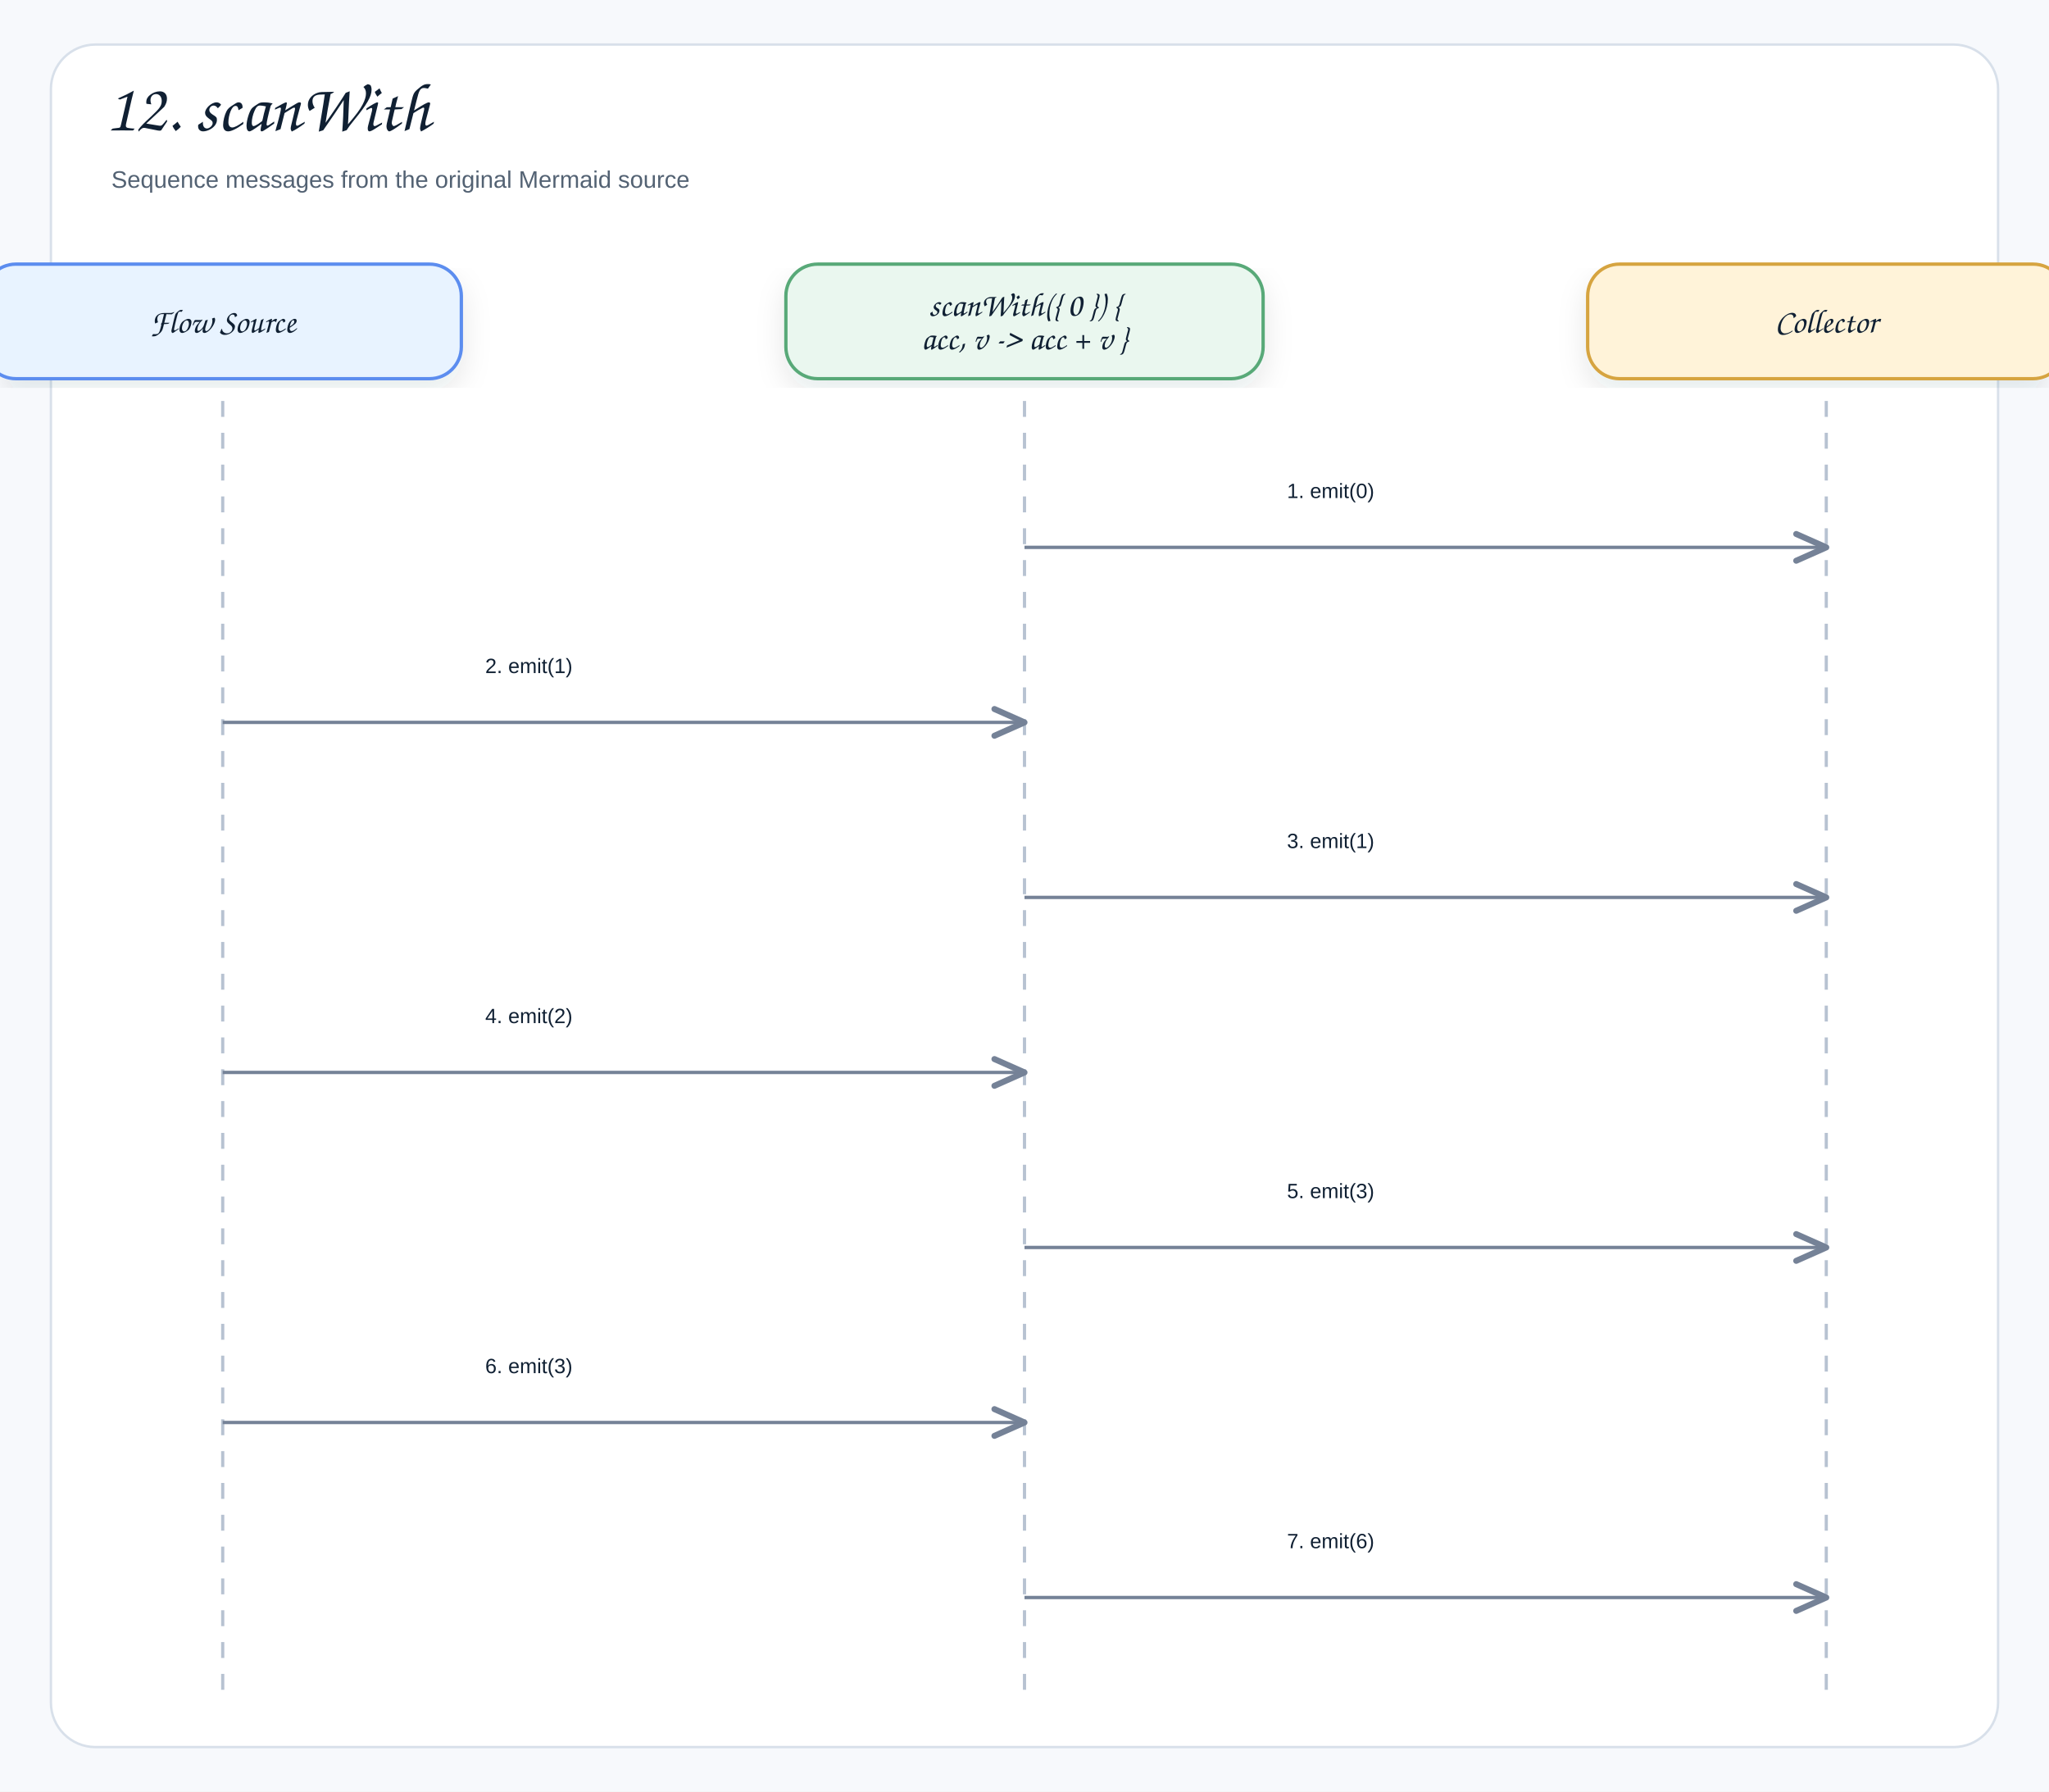
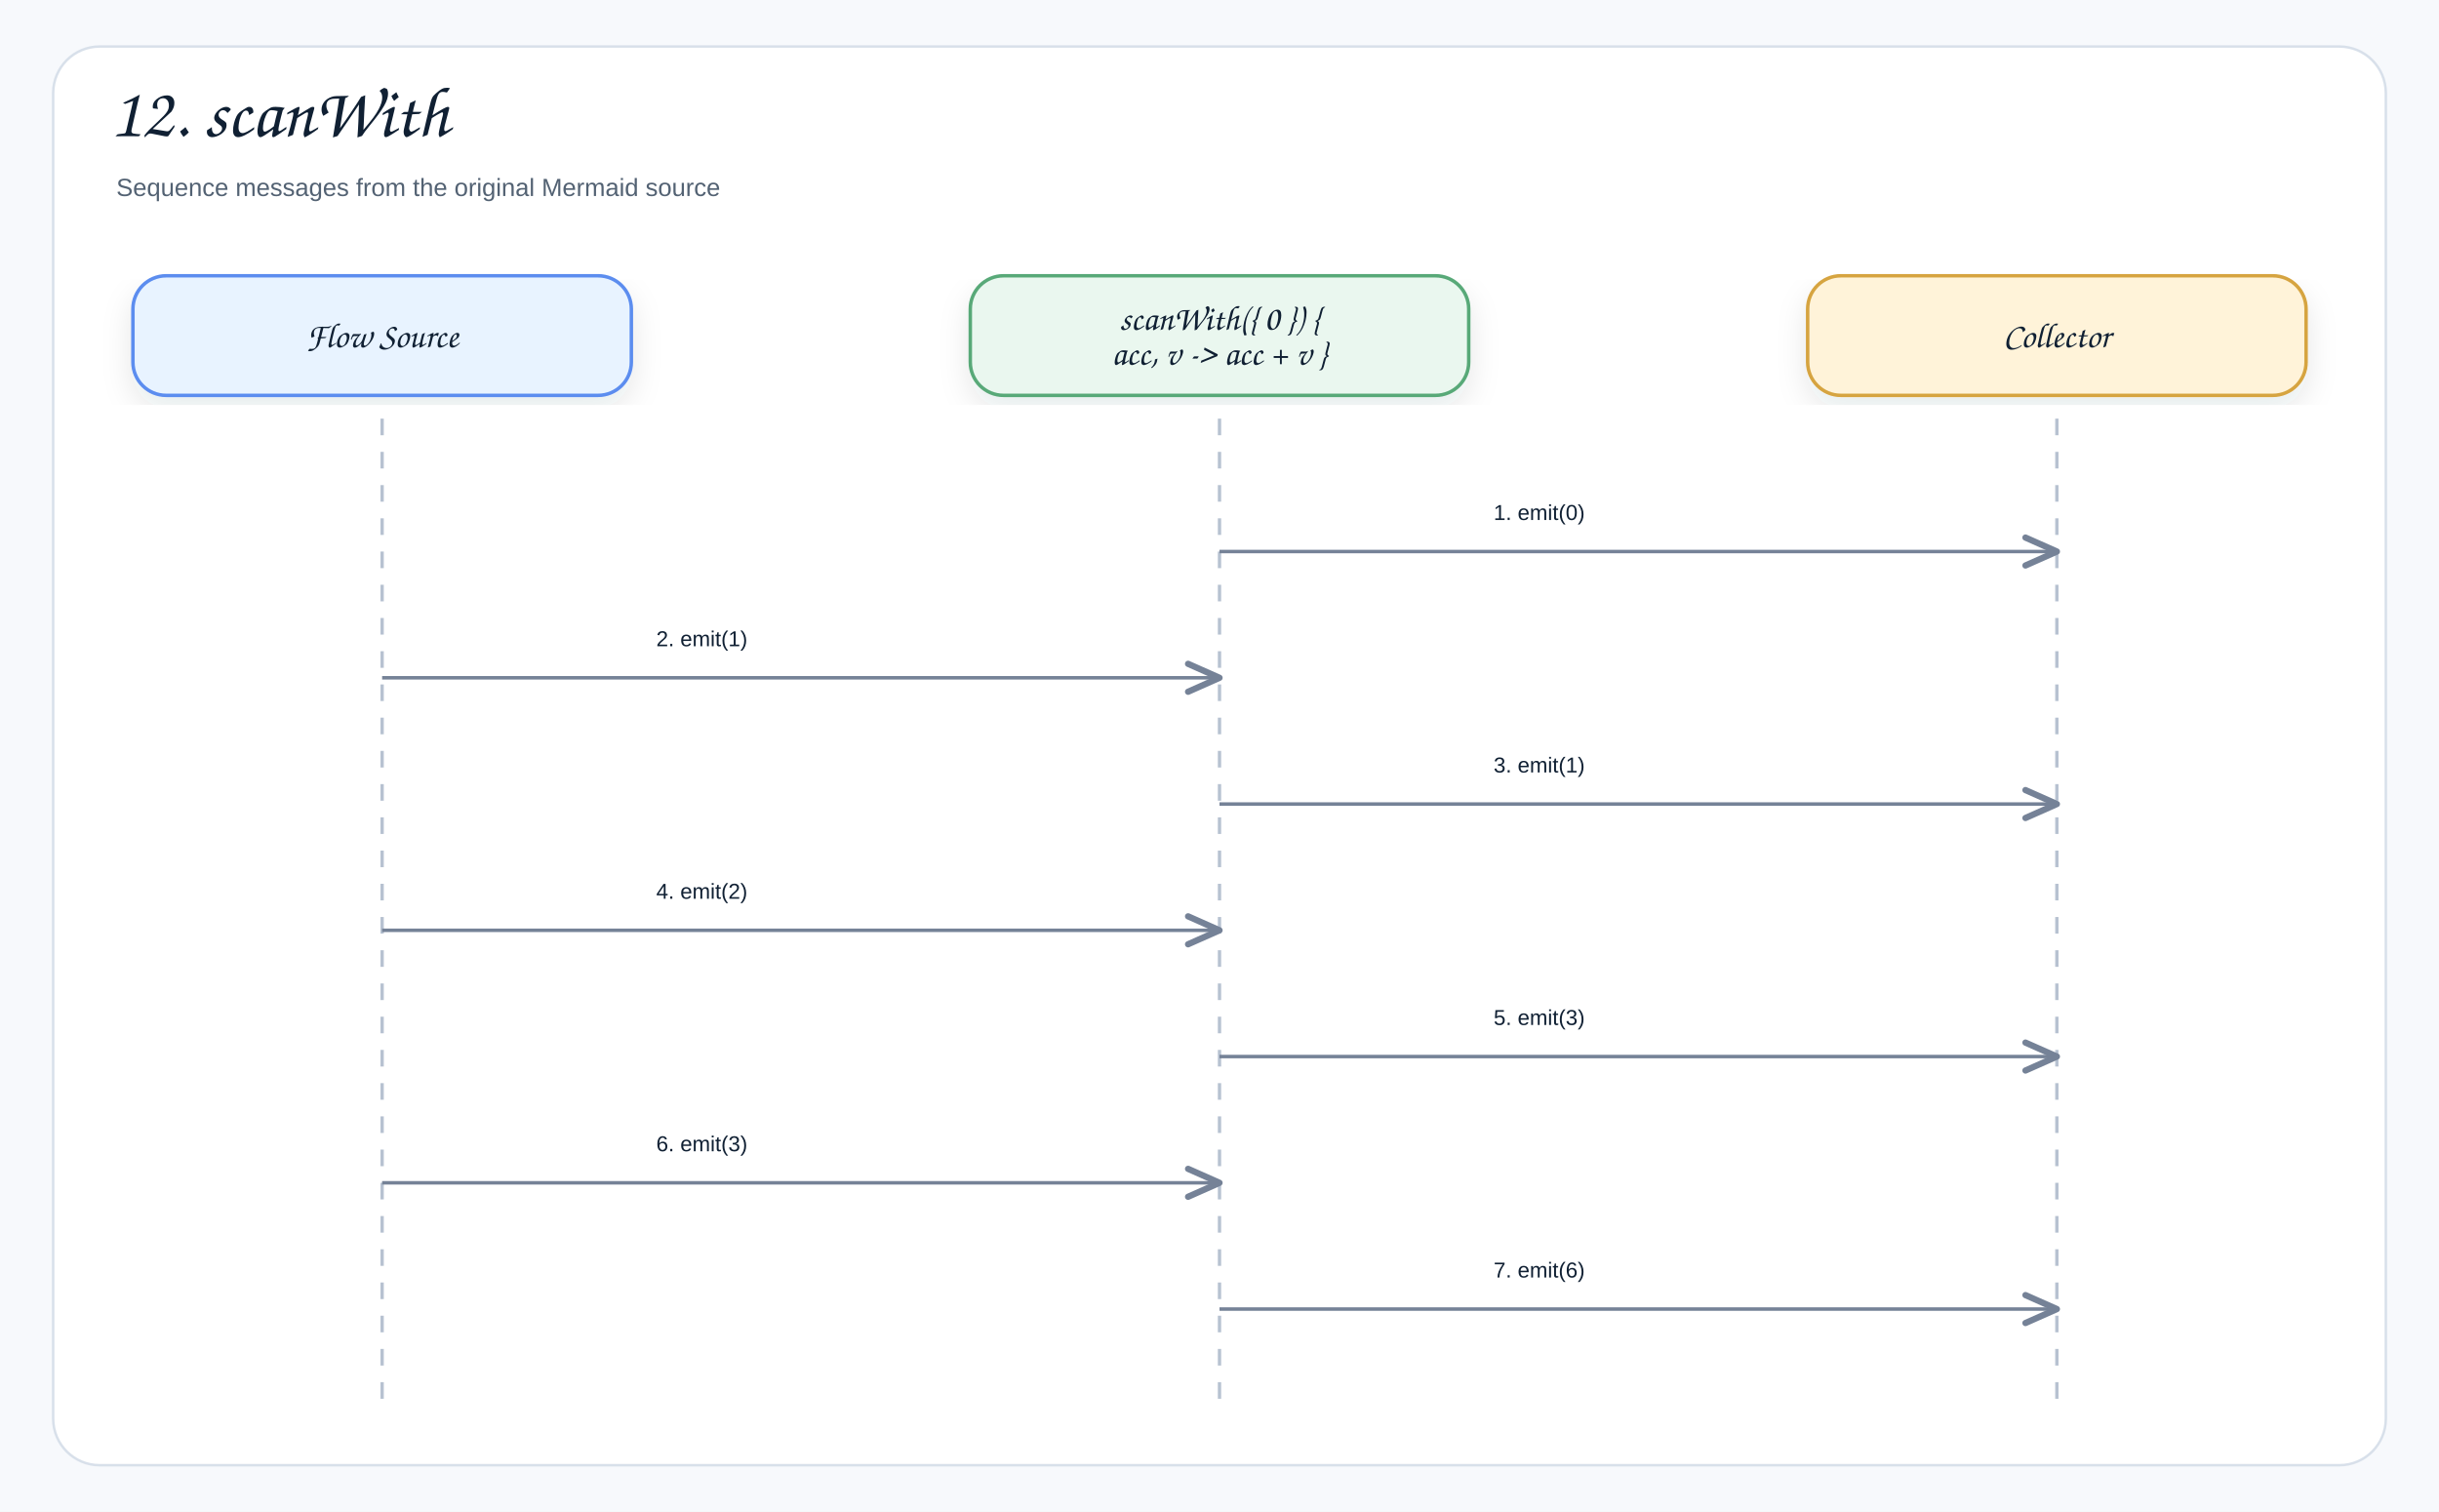
- <svg xmlns="http://www.w3.org/2000/svg" width="1288" height="1126" viewBox="0 0 1288 1126" role="img" aria-label="12. scanWith(initial) { } — Lazy Initial Value Accumulation">
+ <svg xmlns="http://www.w3.org/2000/svg" width="1468" height="910" viewBox="0 0 1468 910" role="img" aria-label="12. scanWith(initial) { } — Lazy Initial Value Accumulation">
  <defs>
    <filter id="shadow" x="-8%" y="-8%" width="116%" height="116%">
      <feDropShadow dx="0" dy="8" stdDeviation="9" flood-color="#1f2937" flood-opacity="0.10" />
    </filter>
    <marker id="openArrow" markerWidth="12" markerHeight="10" refX="10" refY="5" orient="auto" markerUnits="strokeWidth">
      <path d="M 1 1 L 10 5 L 1 9" fill="none" stroke="#758297" stroke-width="1.8" stroke-linecap="round" stroke-linejoin="round" />
    </marker>
    <marker id="inherit" markerWidth="14" markerHeight="12" refX="12" refY="6" orient="auto" markerUnits="strokeWidth">
      <path d="M 0 1 L 12 6 L 0 11 Z" fill="#ffffff" stroke="#758297" stroke-width="1.8" />
    </marker>
    <style>
    .canvas{fill:#f7f9fc}.frame{fill:#fff;stroke:#d8e0ea;stroke-width:1.5}
    .title{font-family:"Architects Daughter","Comic Sans MS","Comic Sans",cursive;font-size:43px;font-weight:400;fill:#102033}
    .subtitle{font-family:"Comic Sans MS","Comic Sans","Comic Neue",Arial,sans-serif;font-size:15px;font-weight:400;fill:#536273}
    .label{font-family:"Architects Daughter","Comic Sans MS","Comic Sans",cursive;font-size:25px;font-weight:400;fill:#102033}
    .smallLabel{font-family:"Architects Daughter","Comic Sans MS","Comic Sans",cursive;font-size:21px;font-weight:400;fill:#102033}
    .mono{font-family:"Comic Sans MS","Comic Sans","Comic Neue",Arial,sans-serif;font-size:12px;font-weight:400;fill:#102033}
    .small{font-family:"Comic Sans MS","Comic Sans","Comic Neue",Arial,sans-serif;font-size:12px;font-weight:400;fill:#536273}
    .strong{font-family:"Comic Sans MS","Comic Sans","Comic Neue",Arial,sans-serif;font-size:13px;font-weight:400;fill:#102033}
    .card{stroke-width:2.1;filter:url(#shadow)}.compartment{stroke-width:1.5;fill:none}
    .line{stroke:#758297;stroke-width:2.1;fill:none;marker-end:url(#openArrow)}
    .plainLine{stroke:#758297;stroke-width:2.1;fill:none}
    .dashed{stroke:#758297;stroke-width:2.1;stroke-dasharray:7 6;fill:none;marker-end:url(#openArrow)}
    .inheritLine{stroke:#758297;stroke-width:2.2;fill:none;marker-end:url(#inherit)}
    .implLine{stroke:#758297;stroke-width:2.2;stroke-dasharray:8 7;fill:none;marker-end:url(#inherit)}
  </style>
  </defs>
-   <rect class="canvas" width="1288" height="1126" />
-   <rect class="frame" x="32" y="28" width="1224" height="1070" rx="28" />
+   <rect class="canvas" width="1468" height="910" />
+   <rect class="frame" x="32" y="28" width="1404" height="854" rx="28" />
  <text class="title" x="66" y="82">12. scanWith</text>
  <text class="subtitle" x="70" y="118">Sequence messages from the original Mermaid source</text>
-   <rect class="card" x="-10" y="166" width="300" height="72" rx="20" fill="#E8F3FF" stroke="#5B8DEF" />
-   <text class="smallLabel" x="140" y="209" text-anchor="middle">Flow Source</text>
-   <line class="lifeline" x1="140" y1="252" x2="140" y2="1066" stroke="#b7c2d1" stroke-width="2" stroke-dasharray="10 10" />
-   <rect class="card" x="494" y="166" width="300" height="72" rx="20" fill="#EAF7EF" stroke="#58A978" />
-   <text class="smallLabel" x="644" y="198.5" text-anchor="middle">scanWith({ 0 }) {</text>
-   <text class="smallLabel" x="644" y="219.5" text-anchor="middle">acc, v -&gt; acc + v }</text>
-   <line class="lifeline" x1="644" y1="252" x2="644" y2="1066" stroke="#b7c2d1" stroke-width="2" stroke-dasharray="10 10" />
-   <rect class="card" x="998" y="166" width="300" height="72" rx="20" fill="#FFF3D9" stroke="#D6A441" />
-   <text class="smallLabel" x="1148" y="209" text-anchor="middle">Collector</text>
-   <line class="lifeline" x1="1148" y1="252" x2="1148" y2="1066" stroke="#b7c2d1" stroke-width="2" stroke-dasharray="10 10" />
-   <rect x="791" y="286" width="210" height="40" rx="12" fill="#ffffff" opacity="0.97" />
-   <text class="strong" x="809" y="313" text-anchor="start">1. emit(0)</text>
-   <path class="line" d="M644 344 L1148 344" />
-   <rect x="287" y="396" width="210" height="40" rx="12" fill="#ffffff" opacity="0.97" />
-   <text class="strong" x="305" y="423" text-anchor="start">2. emit(1)</text>
-   <path class="line" d="M140 454 L644 454" />
-   <rect x="791" y="506" width="210" height="40" rx="12" fill="#ffffff" opacity="0.97" />
-   <text class="strong" x="809" y="533" text-anchor="start">3. emit(1)</text>
-   <path class="line" d="M644 564 L1148 564" />
-   <rect x="287" y="616" width="210" height="40" rx="12" fill="#ffffff" opacity="0.97" />
-   <text class="strong" x="305" y="643" text-anchor="start">4. emit(2)</text>
-   <path class="line" d="M140 674 L644 674" />
-   <rect x="791" y="726" width="210" height="40" rx="12" fill="#ffffff" opacity="0.97" />
-   <text class="strong" x="809" y="753" text-anchor="start">5. emit(3)</text>
-   <path class="line" d="M644 784 L1148 784" />
-   <rect x="287" y="836" width="210" height="40" rx="12" fill="#ffffff" opacity="0.97" />
-   <text class="strong" x="305" y="863" text-anchor="start">6. emit(3)</text>
-   <path class="line" d="M140 894 L644 894" />
-   <rect x="791" y="946" width="210" height="40" rx="12" fill="#ffffff" opacity="0.97" />
-   <text class="strong" x="809" y="973" text-anchor="start">7. emit(6)</text>
-   <path class="line" d="M644 1004 L1148 1004" />
+   <rect class="card" x="80" y="166" width="300" height="72" rx="20" fill="#E8F3FF" stroke="#5B8DEF" />
+   <text class="smallLabel" x="230" y="209" text-anchor="middle">Flow Source</text>
+   <line class="lifeline" x1="230" y1="252" x2="230" y2="850" stroke="#b7c2d1" stroke-width="2" stroke-dasharray="10 10" />
+   <rect class="card" x="584" y="166" width="300" height="72" rx="20" fill="#EAF7EF" stroke="#58A978" />
+   <text class="smallLabel" x="734" y="198.5" text-anchor="middle">scanWith({ 0 }) {</text>
+   <text class="smallLabel" x="734" y="219.5" text-anchor="middle">acc, v -&gt; acc + v }</text>
+   <line class="lifeline" x1="734" y1="252" x2="734" y2="850" stroke="#b7c2d1" stroke-width="2" stroke-dasharray="10 10" />
+   <rect class="card" x="1088" y="166" width="300" height="72" rx="20" fill="#FFF3D9" stroke="#D6A441" />
+   <text class="smallLabel" x="1238" y="209" text-anchor="middle">Collector</text>
+   <line class="lifeline" x1="1238" y1="252" x2="1238" y2="850" stroke="#b7c2d1" stroke-width="2" stroke-dasharray="10 10" />
+   <rect x="881" y="286" width="210" height="40" rx="12" fill="#ffffff" opacity="0.97" />
+   <text class="strong" x="899" y="313" text-anchor="start">1. emit(0)</text>
+   <path class="line" d="M734 332 L1238 332" />
+   <rect x="377" y="362" width="210" height="40" rx="12" fill="#ffffff" opacity="0.97" />
+   <text class="strong" x="395" y="389" text-anchor="start">2. emit(1)</text>
+   <path class="line" d="M230 408 L734 408" />
+   <rect x="881" y="438" width="210" height="40" rx="12" fill="#ffffff" opacity="0.97" />
+   <text class="strong" x="899" y="465" text-anchor="start">3. emit(1)</text>
+   <path class="line" d="M734 484 L1238 484" />
+   <rect x="377" y="514" width="210" height="40" rx="12" fill="#ffffff" opacity="0.97" />
+   <text class="strong" x="395" y="541" text-anchor="start">4. emit(2)</text>
+   <path class="line" d="M230 560 L734 560" />
+   <rect x="881" y="590" width="210" height="40" rx="12" fill="#ffffff" opacity="0.97" />
+   <text class="strong" x="899" y="617" text-anchor="start">5. emit(3)</text>
+   <path class="line" d="M734 636 L1238 636" />
+   <rect x="377" y="666" width="210" height="40" rx="12" fill="#ffffff" opacity="0.97" />
+   <text class="strong" x="395" y="693" text-anchor="start">6. emit(3)</text>
+   <path class="line" d="M230 712 L734 712" />
+   <rect x="881" y="742" width="210" height="40" rx="12" fill="#ffffff" opacity="0.97" />
+   <text class="strong" x="899" y="769" text-anchor="start">7. emit(6)</text>
+   <path class="line" d="M734 788 L1238 788" />
</svg>
